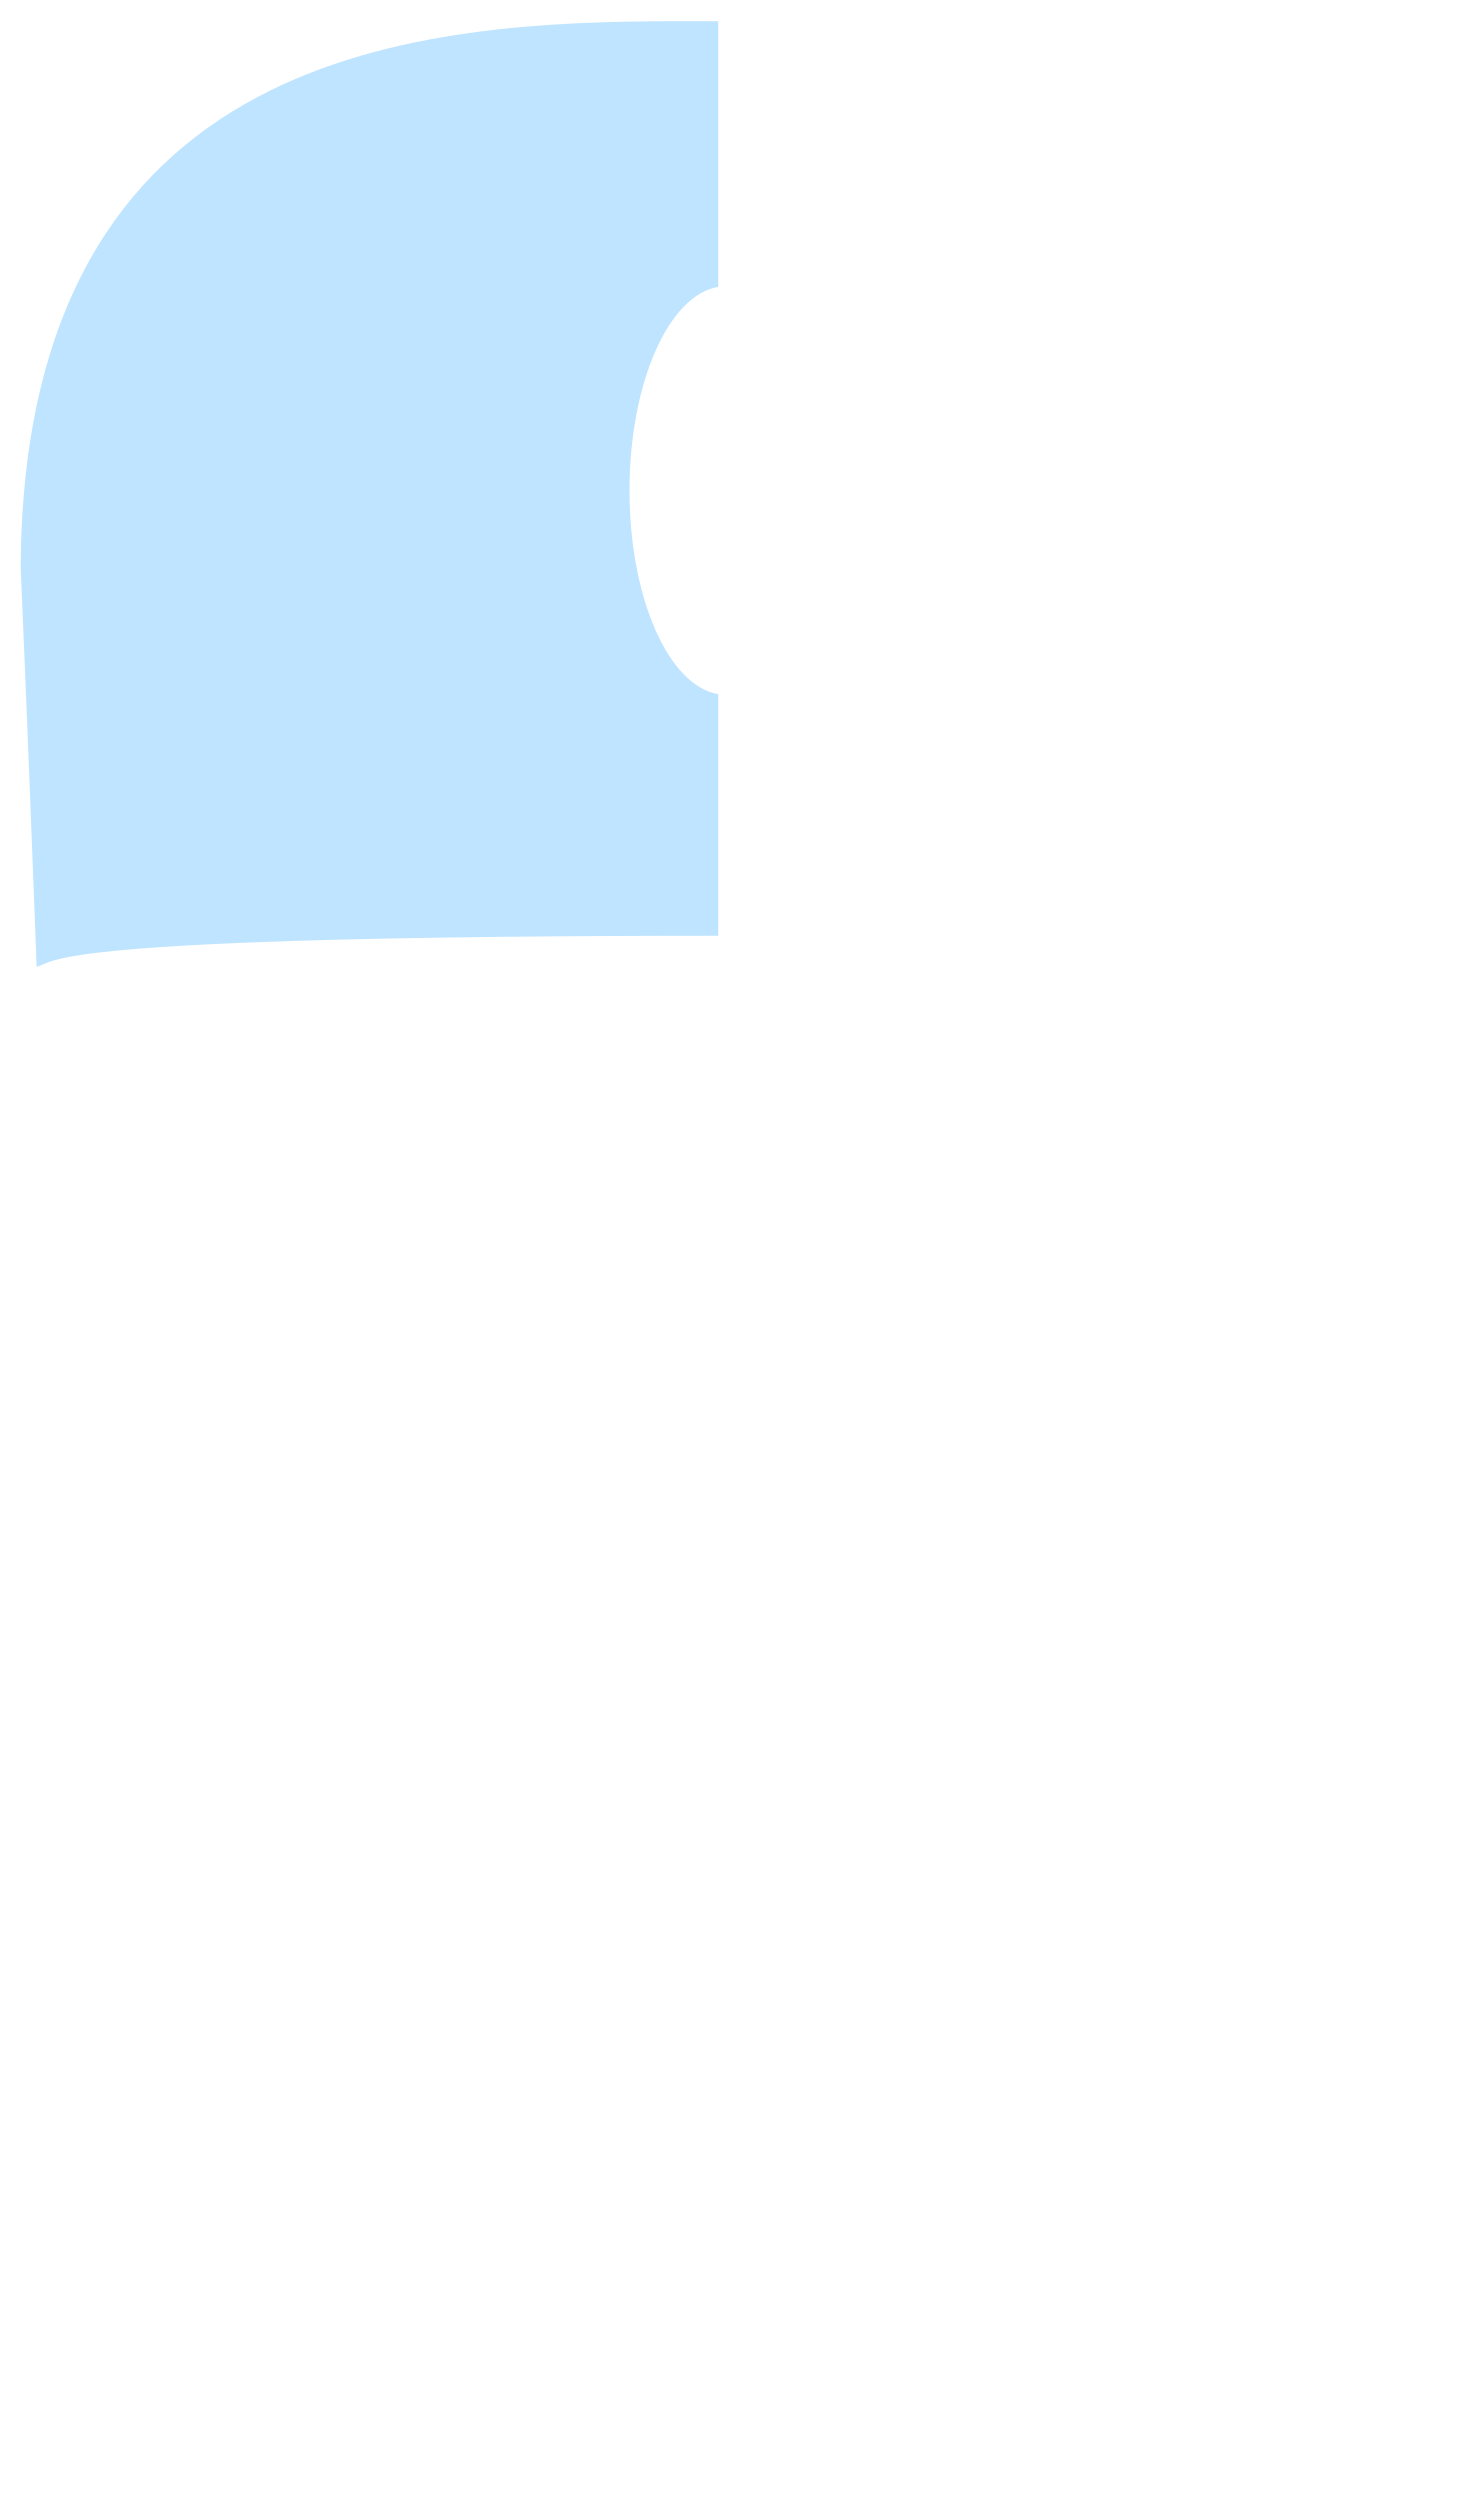
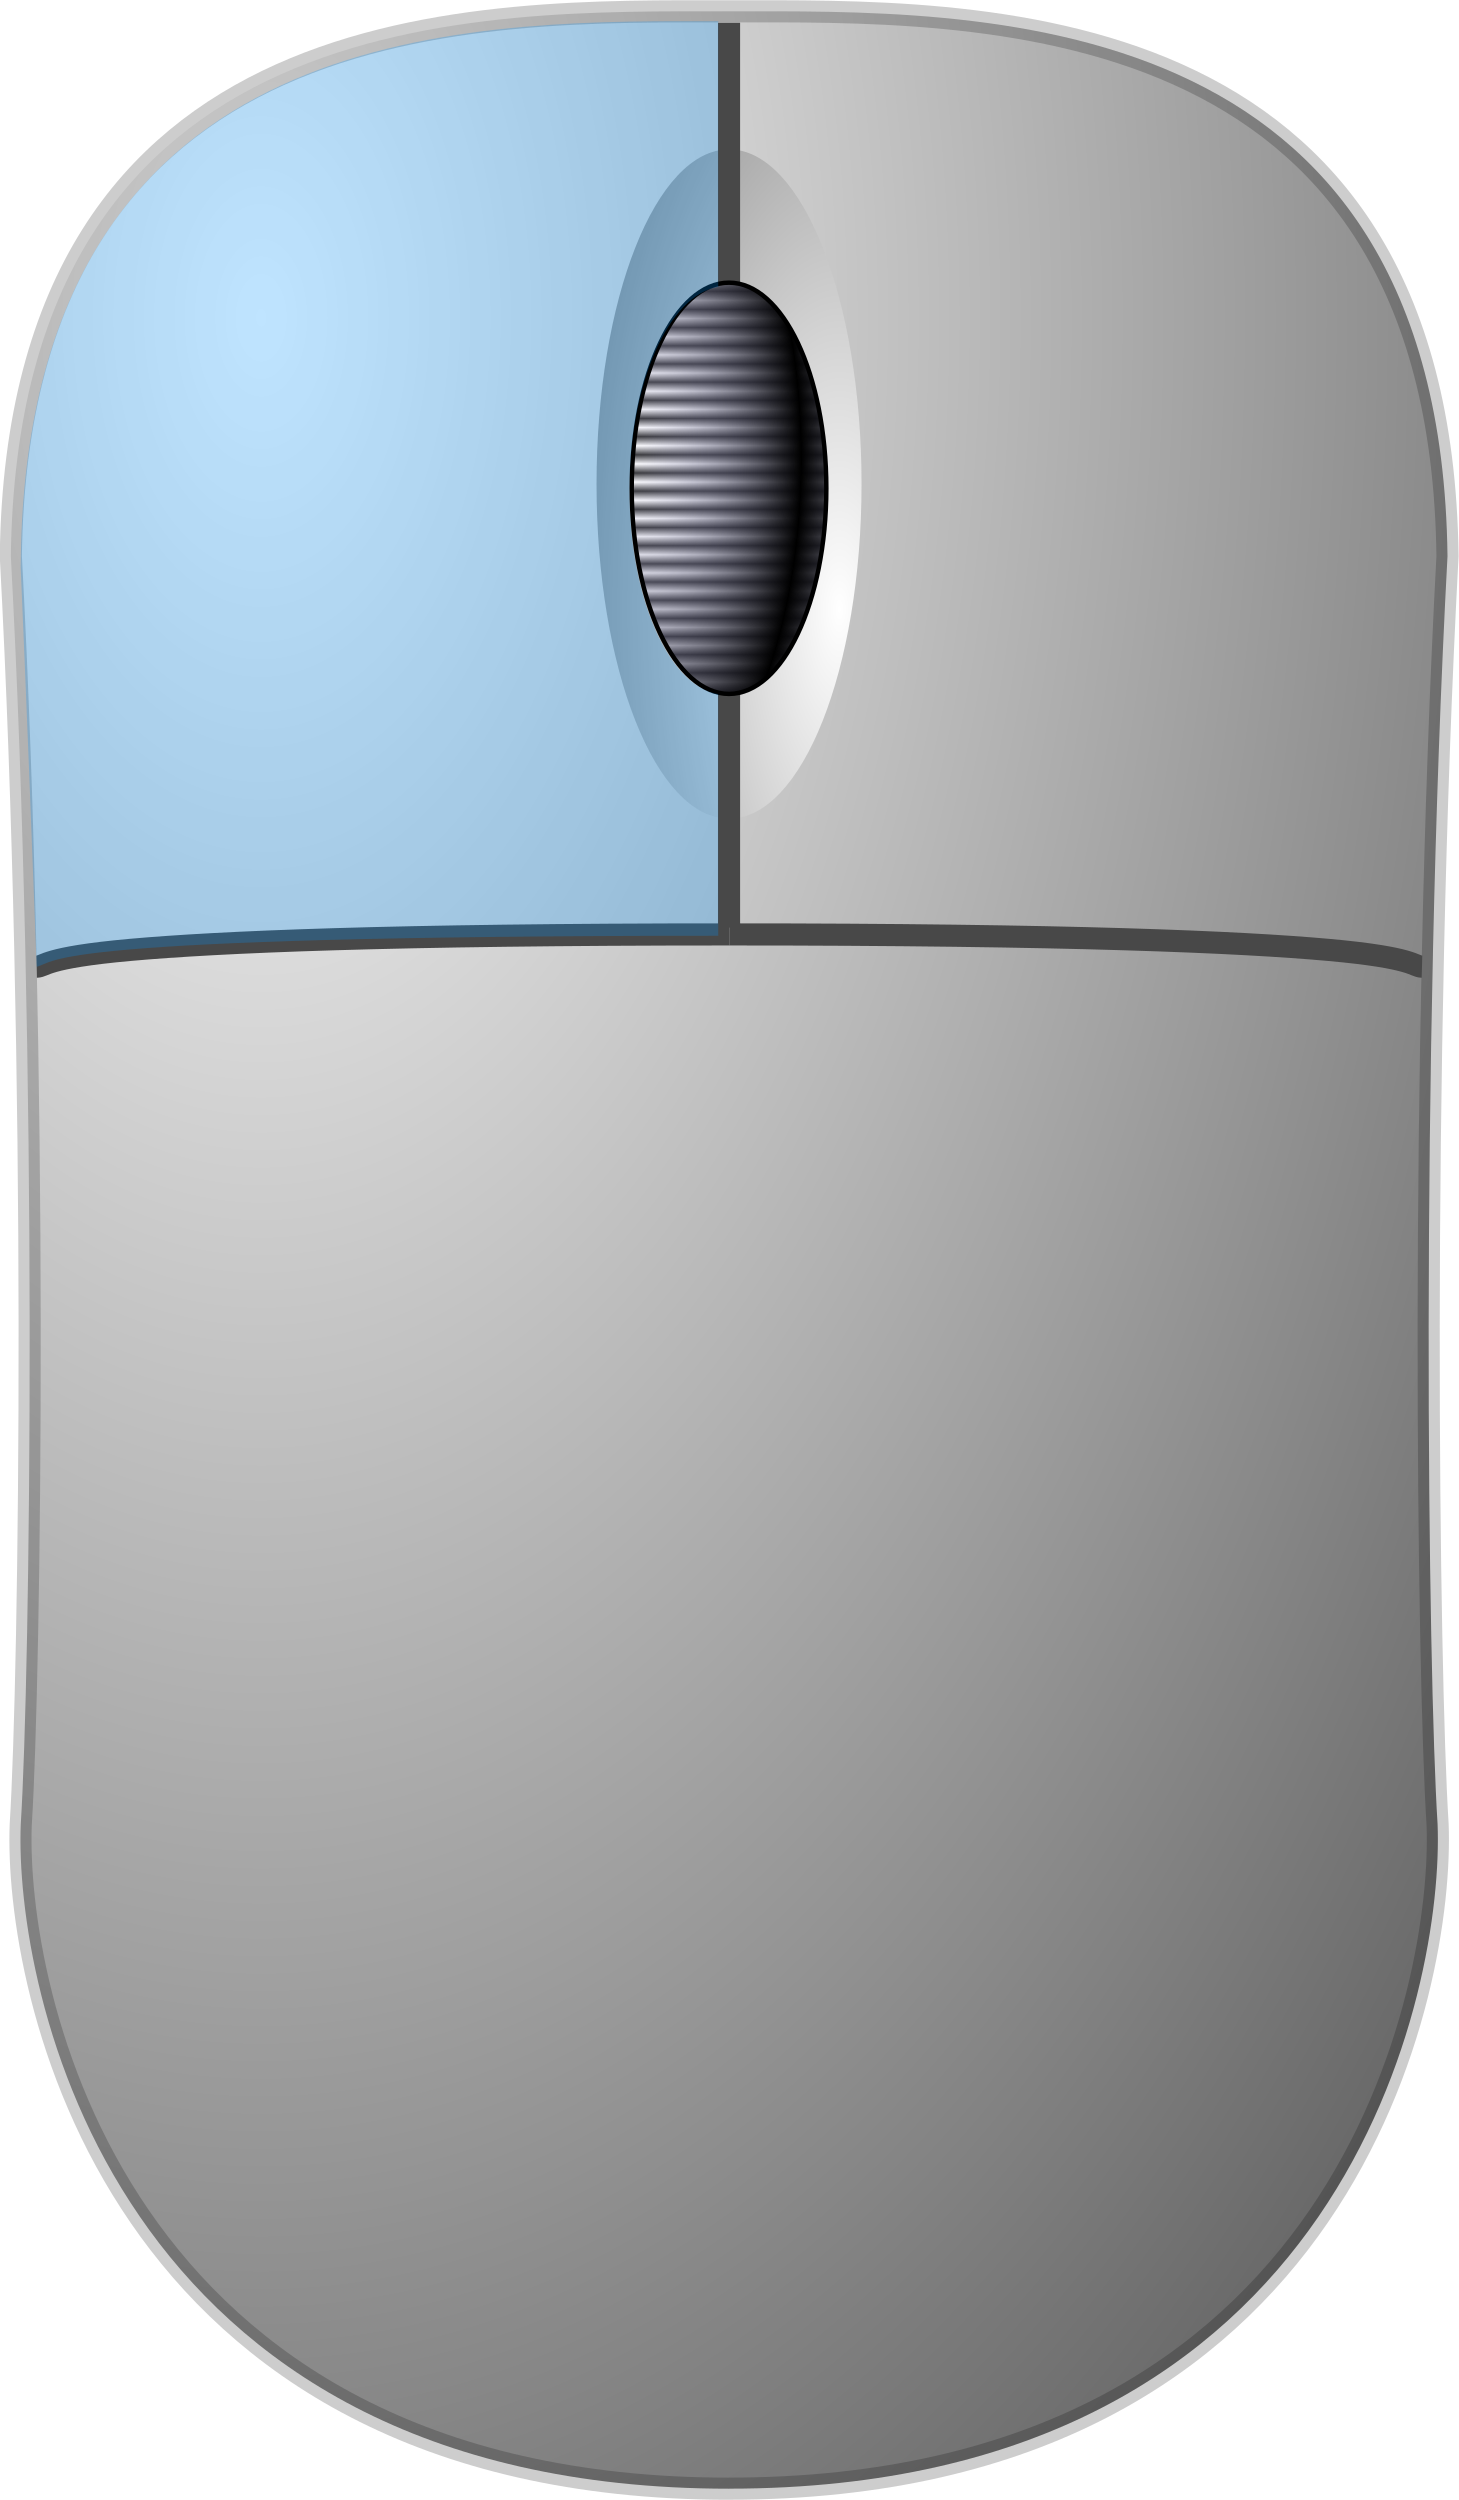
- <svg xmlns="http://www.w3.org/2000/svg" viewBox="0 0 35 60">
-   <path d="m30.832-.146c-5.974.014-15.673.519-15.736 13.108.145 3.342.282 6.896.384 9.586.491-.117-.001-.741 16.358-.744v-5.799c-1.192-.196-2.13-2.308-2.13-4.887s.938-4.691 2.13-4.887v-6.376c-.323-0-.655-.001-1.006 0z" fill="#0093ff" fill-opacity=".251" fill-rule="evenodd" transform="translate(-14.6 .6541)" />
+ <svg xmlns="http://www.w3.org/2000/svg" xmlns:xlink="http://www.w3.org/1999/xlink" viewBox="0 0 35 60" version="1.1" id="svg155">
+   <defs id="defs159">
+     <radialGradient id="c" cx="85.528" cy="170.14" r="252.08" gradientTransform="matrix(0.14849,0,0,0.25527,-6.4293,-35.807)" gradientUnits="userSpaceOnUse" spreadMethod="reflect" xlink:href="#b" />
+     <linearGradient id="b">
+       <stop stop-color="#fff" offset="0" id="stop3" />
+       <stop stop-color="#666" offset="1" id="stop5" />
+     </linearGradient>
+     <radialGradient id="a" cx="193.4" cy="181.62" r="68.141" gradientTransform="matrix(0.13524,0,0,0.34162,-6.0078,-47.415)" gradientUnits="userSpaceOnUse" spreadMethod="reflect" xlink:href="#b" />
+     <linearGradient id="d" x1="193.63" x2="193.63" y1="161.65" y2="162.42" gradientTransform="matrix(0.13405,0,0,0.2832,-6.2984,-36.608)" gradientUnits="userSpaceOnUse" spreadMethod="reflect">
+       <stop stop-color="#333" offset="0" id="stop9" />
+       <stop stop-color="#fff" offset="1" id="stop11" />
+     </linearGradient>
+     <radialGradient id="e" cx="158.03" cy="169.2" r="31.163" gradientTransform="matrix(0.13493,0,0,0.28136,-6.2984,-36.608)" gradientUnits="userSpaceOnUse" spreadMethod="reflect">
+       <stop stop-color="#b3b3eb" stop-opacity="0" offset="0" id="stop14" />
+       <stop offset="1" id="stop16" />
+     </radialGradient>
+   </defs>
+   <g id="g265" transform="translate(-9.3999999e-4,-4.4938326e-5)">
+     <path d="M 17.503,59.729 C 2.598,59.729 0.344,47.619 0.499,43.782 0.728,40.163 0.919,25.606 0.261,13.348 c 0.168,-13.396 11.35,-13.076 17.24,-13.076 5.89,0 17.072,-0.32 17.24,13.076 -0.658,12.258 -0.468,26.815 -0.238,30.433 0.154,3.837 -2.099,15.947 -17.004,15.947" fill="url(#c)" fill-rule="evenodd" stroke="#000000" stroke-linejoin="round" stroke-opacity="0.198" stroke-width="0.531" id="path19" style="fill:url(#c)" />
+     <ellipse cx="17.498" cy="11.617" rx="3.18" ry="8.032" fill="url(#a)" fill-rule="evenodd" id="ellipse21" style="fill:url(#a)" />
+     <g fill="none" stroke="#484848" id="g29">
+       <path d="m 17.505,22.426 c -8.161,0 -12.278,0.183 -14.374,0.371 -2.096,0.188 -2.039,0.399 -2.251,0.404" stroke-width="0.531" id="path23" />
+       <path d="m 17.504,22.426 c 8.161,0 12.278,0.183 14.374,0.371 2.096,0.188 2.039,0.399 2.251,0.404" stroke-width="0.531" id="path25" />
+       <path d="m 17.498,0.546 v 21.716" stroke-width="0.531" id="path27" />
+     </g>
+     <path d="m 19.833,11.719 a 2.335,4.934 0 1 1 -4.671,0 2.335,4.934 0 1 1 4.671,0 z" fill="url(#d)" fill-rule="evenodd" id="path31" style="fill:url(#d)" />
+     <path d="m 19.833,11.719 a 2.335,4.934 0 1 1 -4.671,0 2.335,4.934 0 1 1 4.671,0 z" fill="url(#e)" fill-rule="evenodd" stroke="#000000" stroke-width="0.107" id="path33" style="fill:url(#e)" />
+   </g>
+   <path d="m30.832-.146c-5.974.014-15.673.519-15.736 13.108.145 3.342.282 6.896.384 9.586.491-.117-.001-.741 16.358-.744v-5.799c-1.192-.196-2.13-2.308-2.13-4.887s.938-4.691 2.13-4.887v-6.376c-.323-0-.655-.001-1.006 0z" fill="#0093ff" fill-opacity=".251" fill-rule="evenodd" transform="translate(-14.6 .6541)" id="path153" />
</svg>
